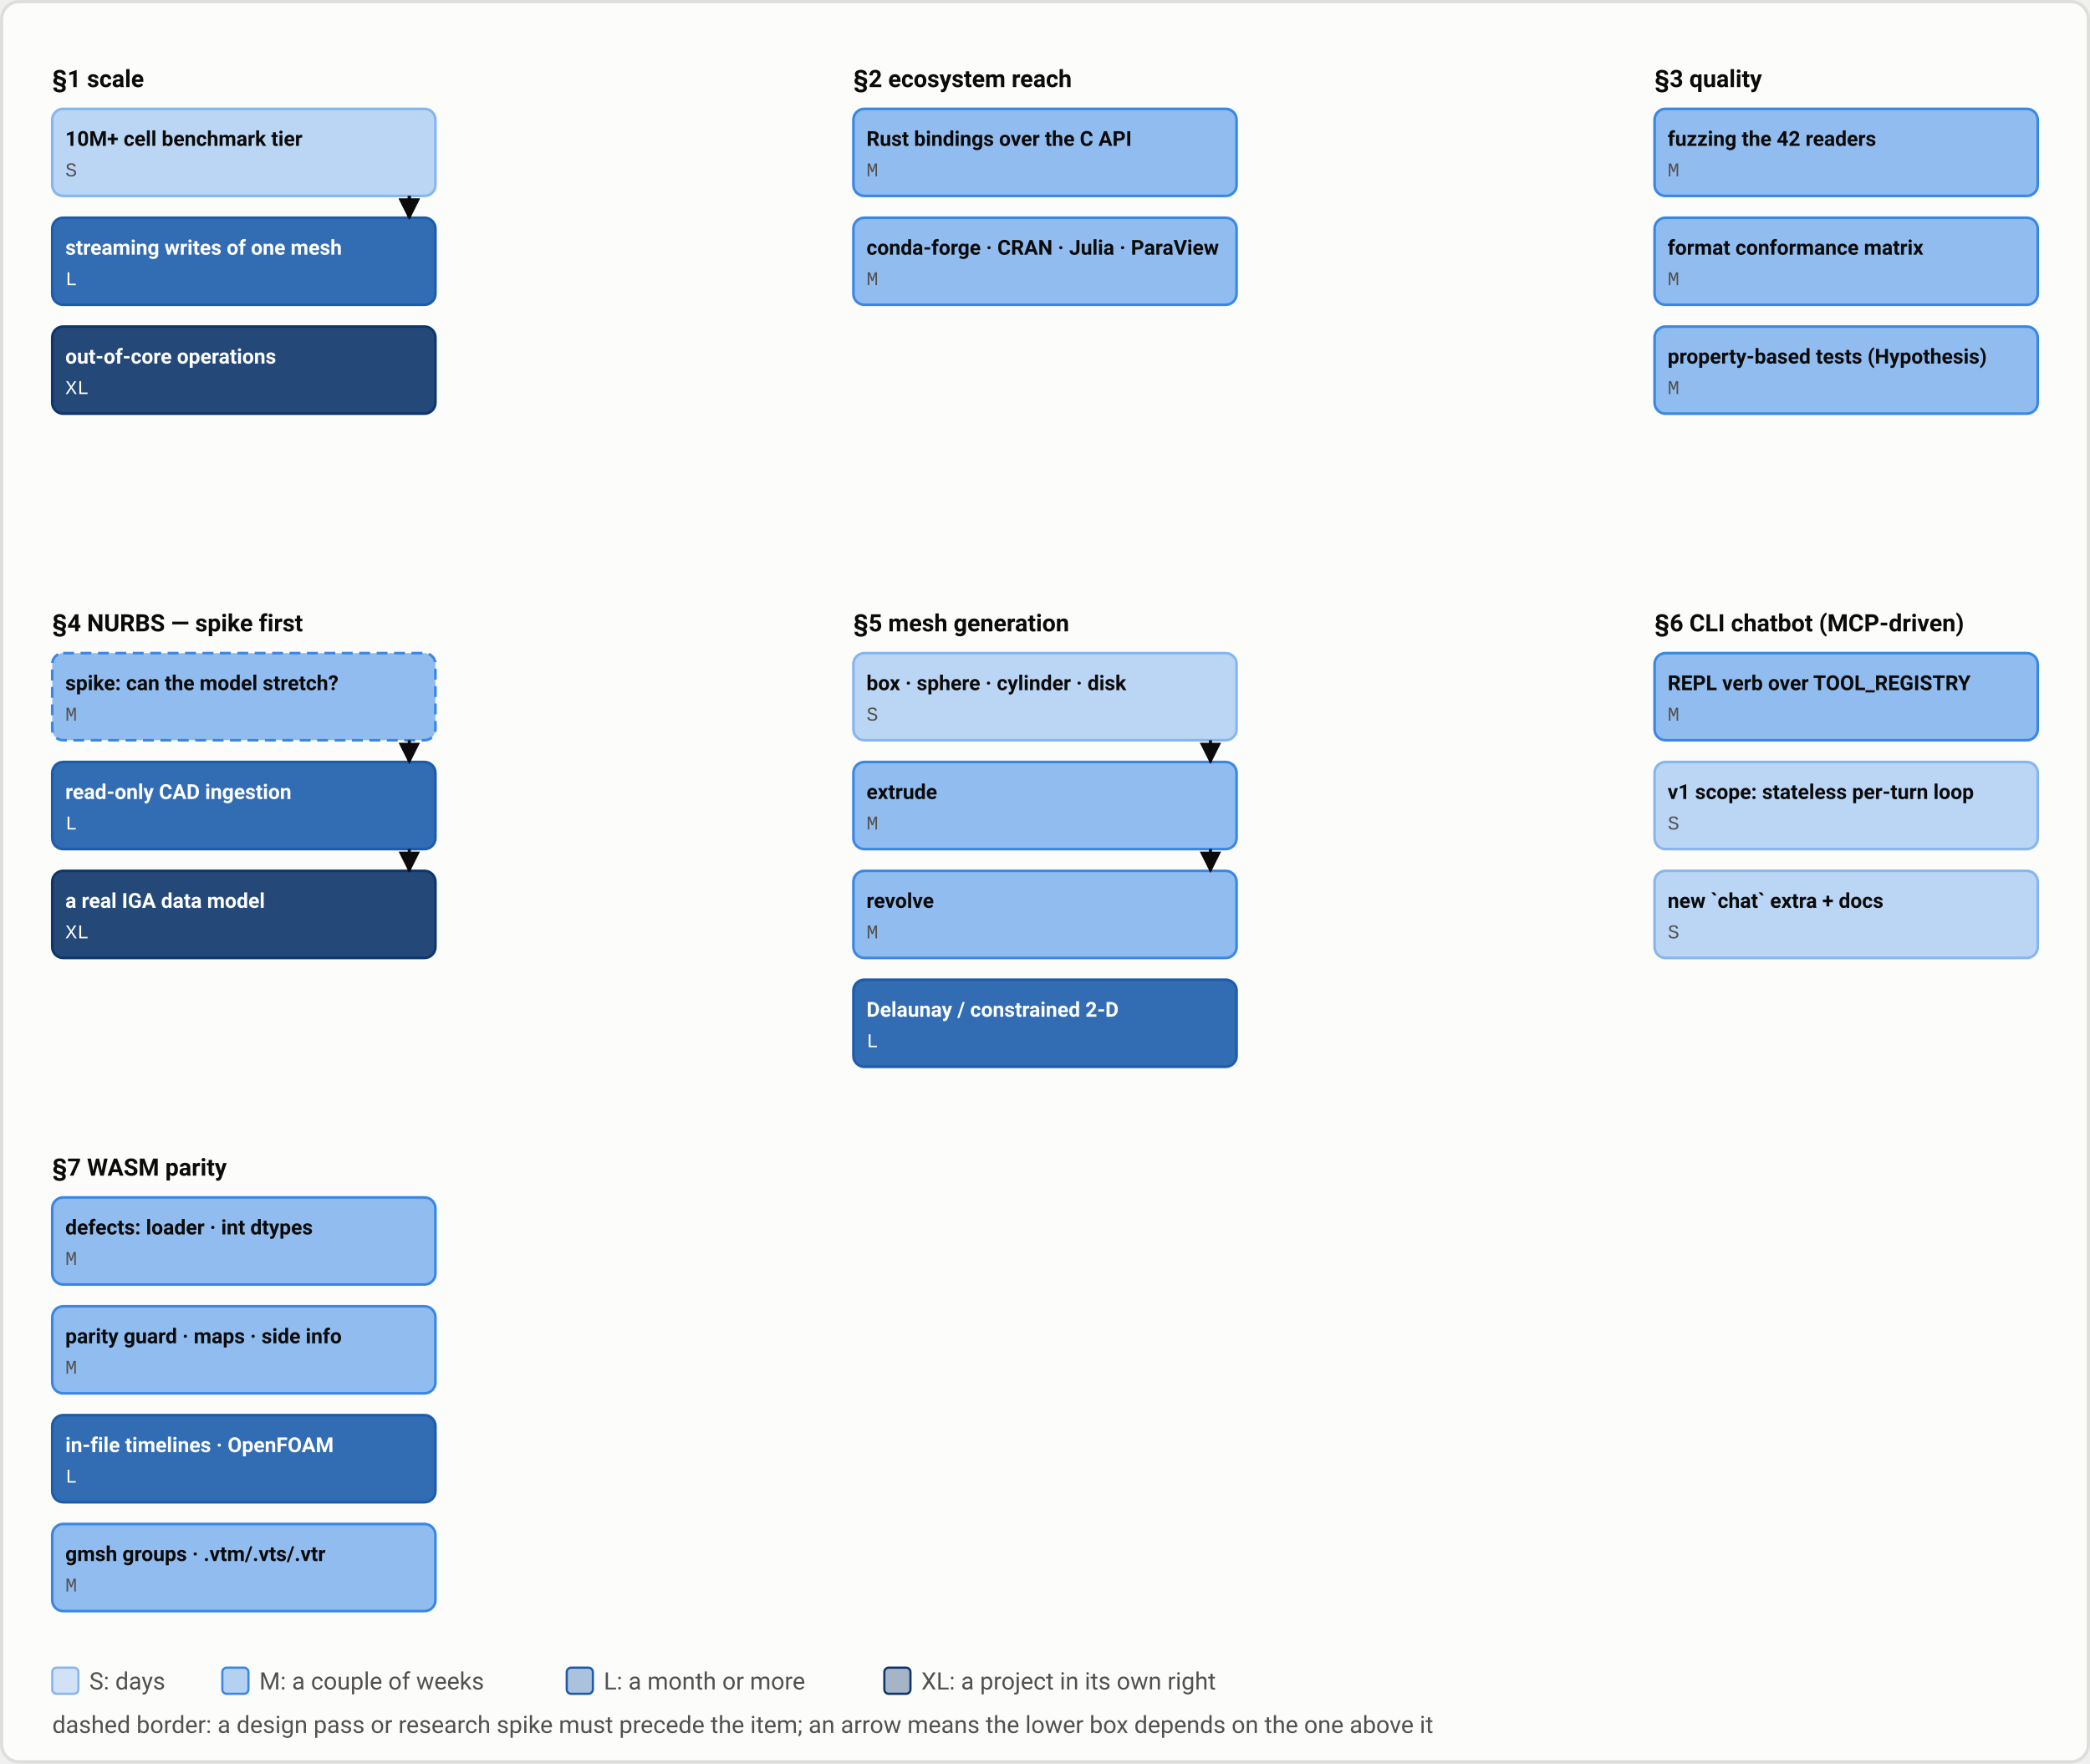
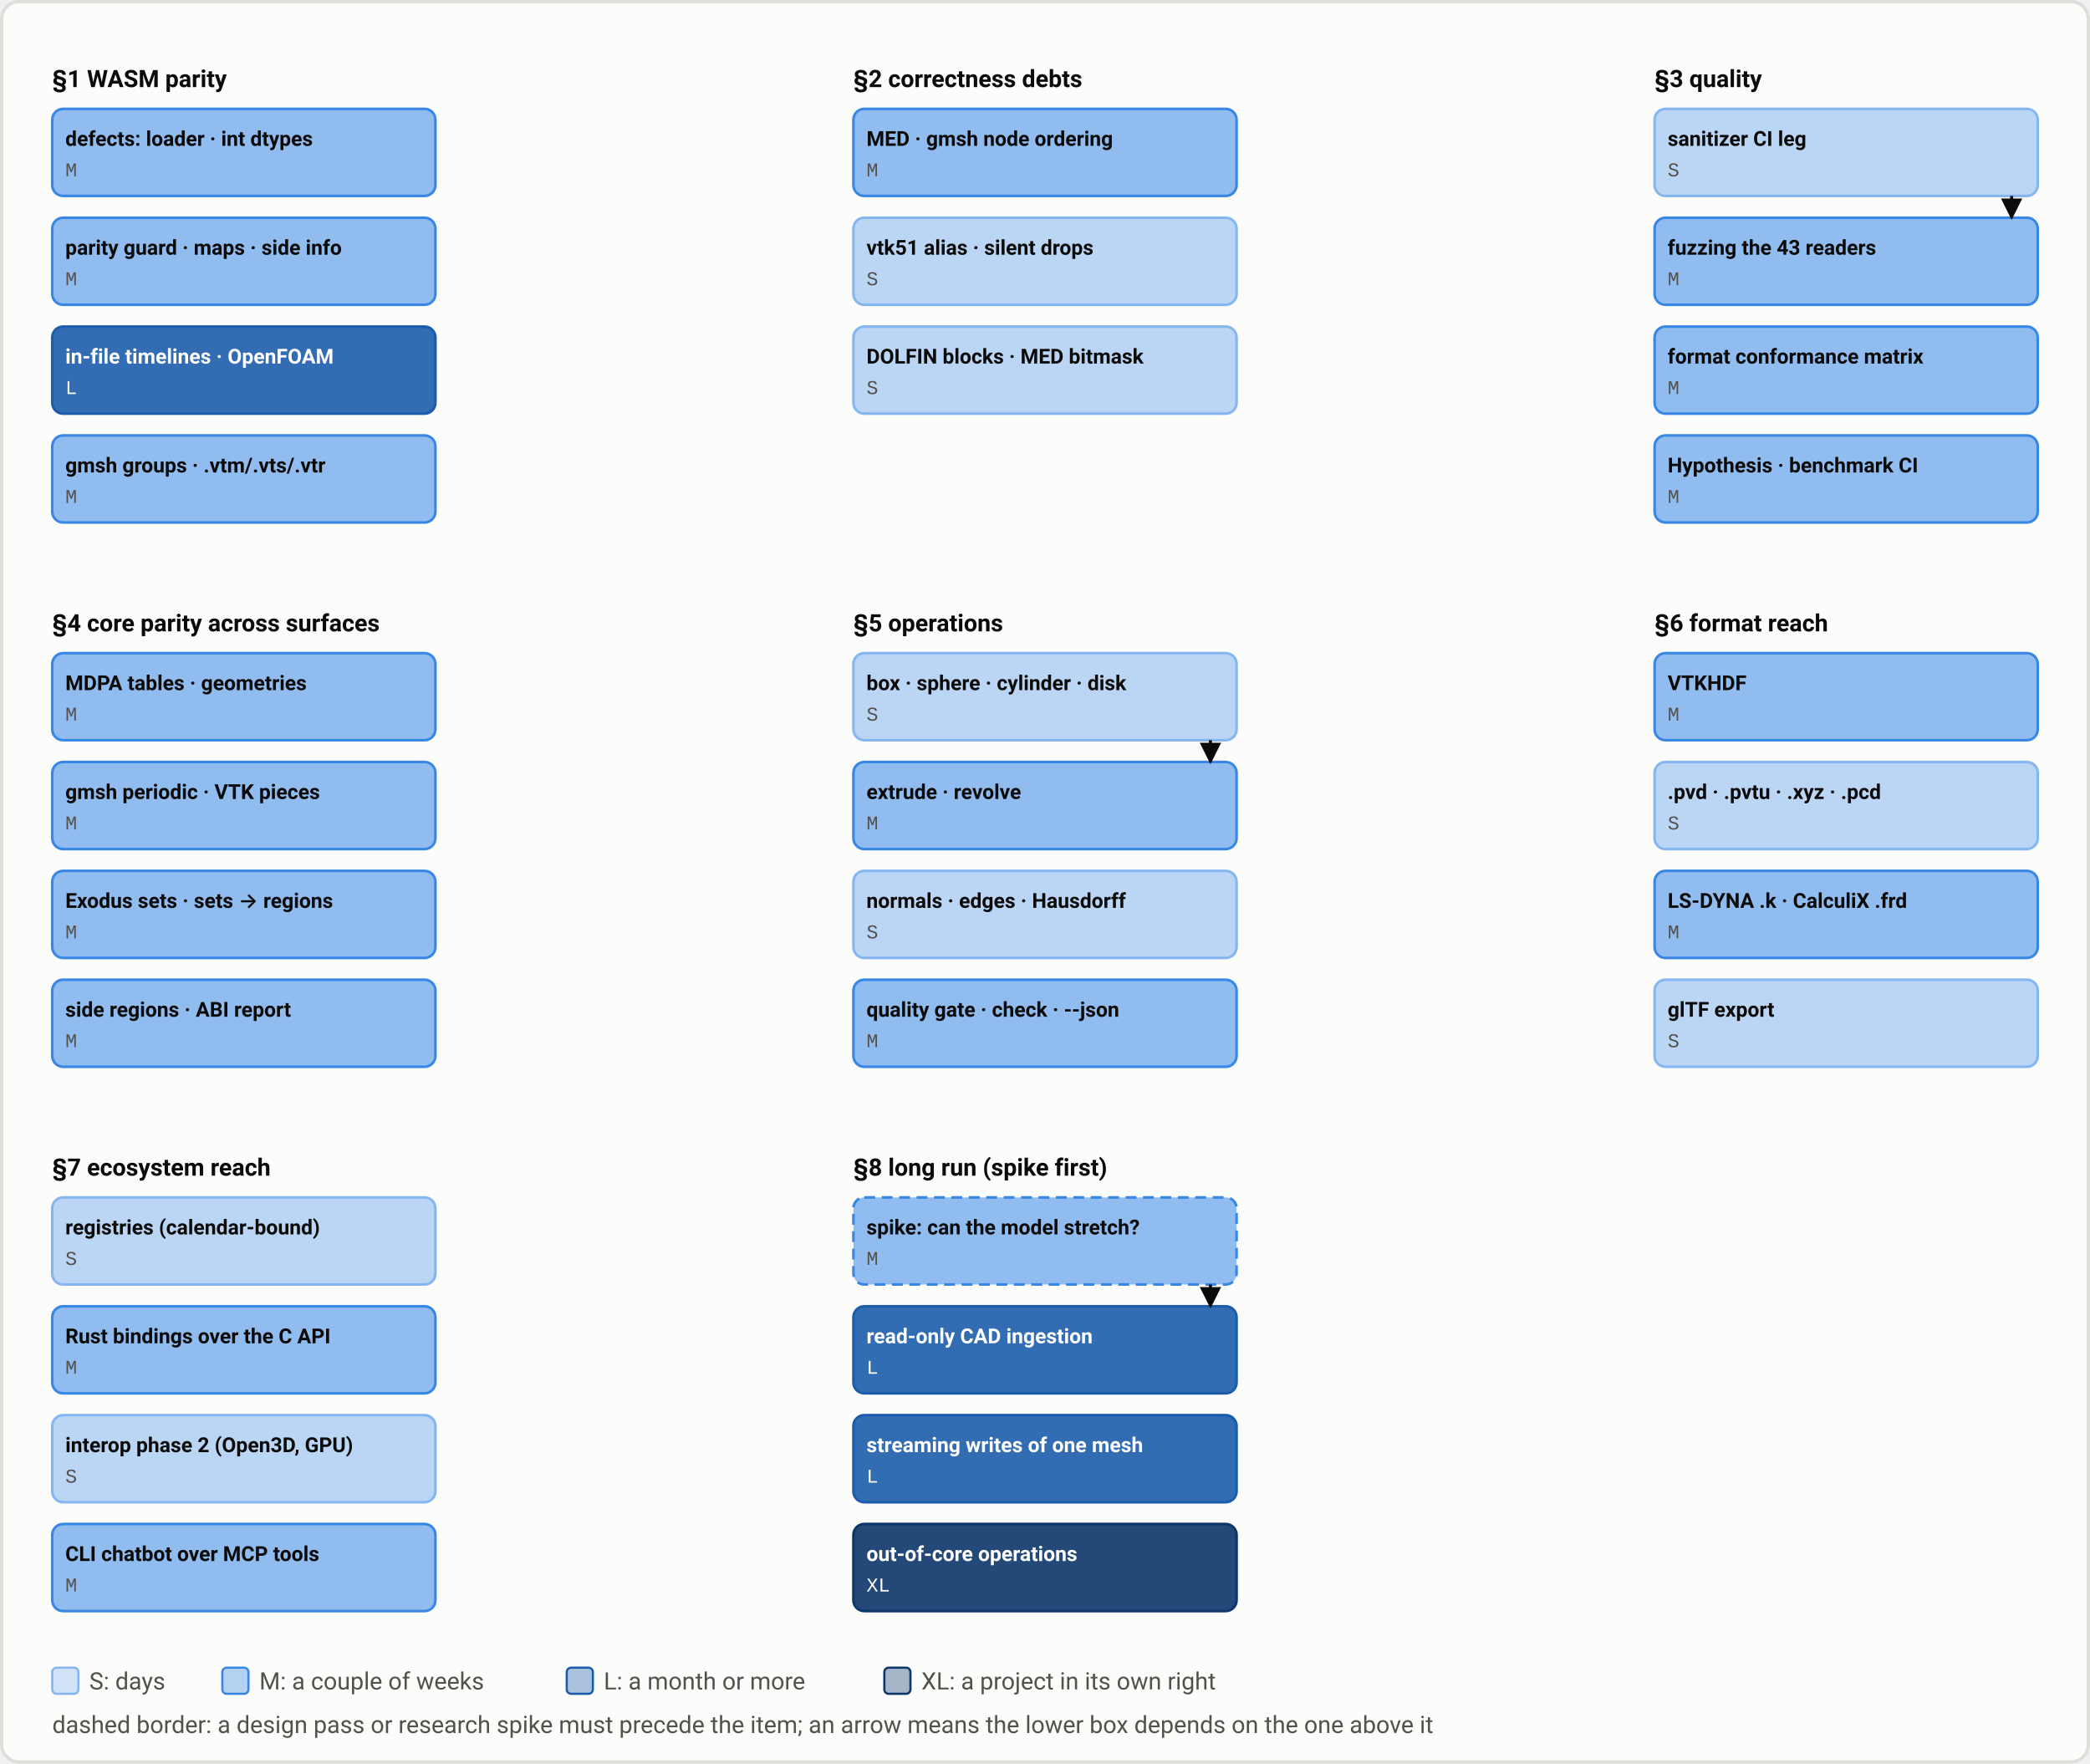
- <svg xmlns="http://www.w3.org/2000/svg" viewBox="0 0 960 810" width="960" height="810" font-family="system-ui, -apple-system, 'Segoe UI', Roboto, sans-serif" role="img" aria-label="The roadmap at a glance: open items by theme, shaded by effort, with their dependencies">
+ <svg xmlns="http://www.w3.org/2000/svg" viewBox="0 0 960 810" width="960" height="810" font-family="system-ui, -apple-system, 'Segoe UI', Roboto, sans-serif" role="img" aria-label="The roadmap at a glance: open items by section, in recommended order, shaded by effort">
  <defs>
    <marker id="arrow-0b0b0b" viewBox="0 0 10 10" refX="9" refY="5" markerWidth="7" markerHeight="7" orient="auto-start-reverse">
      <path d="M 0 0 L 10 5 L 0 10 z" fill="#0b0b0b" />
    </marker>
  </defs>
  <rect x="0.75" y="0.75" width="958.5" height="808.5" rx="8" fill="#fcfcfb" stroke="#dededa" stroke-width="1.5" />
-   <text x="24" y="40" font-family="system-ui, -apple-system, 'Segoe UI', Roboto, sans-serif" font-size="11" font-weight="700" fill="#0b0b0b">§1 scale</text>
-   <rect x="24" y="50" width="176" height="40" rx="5" fill="#86b6ef" fill-opacity="0.55" stroke="#86b6ef" stroke-width="1.2" />
-   <text x="30" y="67" font-family="system-ui, -apple-system, 'Segoe UI', Roboto, sans-serif" font-size="9.5" font-weight="600" fill="#0b0b0b">10M+ cell benchmark tier</text>
-   <text x="30" y="81" font-family="ui-monospace, SFMono-Regular, Menlo, Consolas, 'Liberation Mono', monospace" font-size="9" fill="#52514e">S</text>
-   <rect x="24" y="100" width="176" height="40" rx="5" fill="#1c5cab" fill-opacity="0.9" stroke="#1c5cab" stroke-width="1.2" />
-   <text x="30" y="117" font-family="system-ui, -apple-system, 'Segoe UI', Roboto, sans-serif" font-size="9.5" font-weight="600" fill="#ffffff">streaming writes of one mesh</text>
-   <text x="30" y="131" font-family="ui-monospace, SFMono-Regular, Menlo, Consolas, 'Liberation Mono', monospace" font-size="9" fill="#ffffff">L</text>
-   <rect x="24" y="150" width="176" height="40" rx="5" fill="#0d366b" fill-opacity="0.9" stroke="#0d366b" stroke-width="1.2" />
-   <text x="30" y="167" font-family="system-ui, -apple-system, 'Segoe UI', Roboto, sans-serif" font-size="9.5" font-weight="600" fill="#ffffff">out-of-core operations</text>
-   <text x="30" y="181" font-family="ui-monospace, SFMono-Regular, Menlo, Consolas, 'Liberation Mono', monospace" font-size="9" fill="#ffffff">XL</text>
-   <line x1="188" y1="90" x2="188" y2="100" stroke="#0b0b0b" stroke-width="1.4" marker-end="url(#arrow-0b0b0b)" />
-   <line x1="188" y1="90" x2="188" y2="100" stroke="#0b0b0b" stroke-width="1.4" marker-end="url(#arrow-0b0b0b)" />
-   <text x="392" y="40" font-family="system-ui, -apple-system, 'Segoe UI', Roboto, sans-serif" font-size="11" font-weight="700" fill="#0b0b0b">§2 ecosystem reach</text>
+   <text x="24" y="40" font-family="system-ui, -apple-system, 'Segoe UI', Roboto, sans-serif" font-size="11" font-weight="700" fill="#0b0b0b">§1 WASM parity</text>
+   <rect x="24" y="50" width="176" height="40" rx="5" fill="#3987e5" fill-opacity="0.55" stroke="#3987e5" stroke-width="1.2" />
+   <text x="30" y="67" font-family="system-ui, -apple-system, 'Segoe UI', Roboto, sans-serif" font-size="9.5" font-weight="600" fill="#0b0b0b">defects: loader · int dtypes</text>
+   <text x="30" y="81" font-family="ui-monospace, SFMono-Regular, Menlo, Consolas, 'Liberation Mono', monospace" font-size="9" fill="#52514e">M</text>
+   <rect x="24" y="100" width="176" height="40" rx="5" fill="#3987e5" fill-opacity="0.55" stroke="#3987e5" stroke-width="1.2" />
+   <text x="30" y="117" font-family="system-ui, -apple-system, 'Segoe UI', Roboto, sans-serif" font-size="9.5" font-weight="600" fill="#0b0b0b">parity guard · maps · side info</text>
+   <text x="30" y="131" font-family="ui-monospace, SFMono-Regular, Menlo, Consolas, 'Liberation Mono', monospace" font-size="9" fill="#52514e">M</text>
+   <rect x="24" y="150" width="176" height="40" rx="5" fill="#1c5cab" fill-opacity="0.9" stroke="#1c5cab" stroke-width="1.2" />
+   <text x="30" y="167" font-family="system-ui, -apple-system, 'Segoe UI', Roboto, sans-serif" font-size="9.5" font-weight="600" fill="#ffffff">in-file timelines · OpenFOAM</text>
+   <text x="30" y="181" font-family="ui-monospace, SFMono-Regular, Menlo, Consolas, 'Liberation Mono', monospace" font-size="9" fill="#ffffff">L</text>
+   <rect x="24" y="200" width="176" height="40" rx="5" fill="#3987e5" fill-opacity="0.55" stroke="#3987e5" stroke-width="1.2" />
+   <text x="30" y="217" font-family="system-ui, -apple-system, 'Segoe UI', Roboto, sans-serif" font-size="9.5" font-weight="600" fill="#0b0b0b">gmsh groups · .vtm/.vts/.vtr</text>
+   <text x="30" y="231" font-family="ui-monospace, SFMono-Regular, Menlo, Consolas, 'Liberation Mono', monospace" font-size="9" fill="#52514e">M</text>
+   <text x="392" y="40" font-family="system-ui, -apple-system, 'Segoe UI', Roboto, sans-serif" font-size="11" font-weight="700" fill="#0b0b0b">§2 correctness debts</text>
  <rect x="392" y="50" width="176" height="40" rx="5" fill="#3987e5" fill-opacity="0.55" stroke="#3987e5" stroke-width="1.2" />
-   <text x="398" y="67" font-family="system-ui, -apple-system, 'Segoe UI', Roboto, sans-serif" font-size="9.5" font-weight="600" fill="#0b0b0b">Rust bindings over the C API</text>
+   <text x="398" y="67" font-family="system-ui, -apple-system, 'Segoe UI', Roboto, sans-serif" font-size="9.5" font-weight="600" fill="#0b0b0b">MED · gmsh node ordering</text>
  <text x="398" y="81" font-family="ui-monospace, SFMono-Regular, Menlo, Consolas, 'Liberation Mono', monospace" font-size="9" fill="#52514e">M</text>
-   <rect x="392" y="100" width="176" height="40" rx="5" fill="#3987e5" fill-opacity="0.55" stroke="#3987e5" stroke-width="1.2" />
-   <text x="398" y="117" font-family="system-ui, -apple-system, 'Segoe UI', Roboto, sans-serif" font-size="9.5" font-weight="600" fill="#0b0b0b">conda-forge · CRAN · Julia · ParaView</text>
-   <text x="398" y="131" font-family="ui-monospace, SFMono-Regular, Menlo, Consolas, 'Liberation Mono', monospace" font-size="9" fill="#52514e">M</text>
+   <rect x="392" y="100" width="176" height="40" rx="5" fill="#86b6ef" fill-opacity="0.55" stroke="#86b6ef" stroke-width="1.2" />
+   <text x="398" y="117" font-family="system-ui, -apple-system, 'Segoe UI', Roboto, sans-serif" font-size="9.5" font-weight="600" fill="#0b0b0b">vtk51 alias · silent drops</text>
+   <text x="398" y="131" font-family="ui-monospace, SFMono-Regular, Menlo, Consolas, 'Liberation Mono', monospace" font-size="9" fill="#52514e">S</text>
+   <rect x="392" y="150" width="176" height="40" rx="5" fill="#86b6ef" fill-opacity="0.55" stroke="#86b6ef" stroke-width="1.2" />
+   <text x="398" y="167" font-family="system-ui, -apple-system, 'Segoe UI', Roboto, sans-serif" font-size="9.5" font-weight="600" fill="#0b0b0b">DOLFIN blocks · MED bitmask</text>
+   <text x="398" y="181" font-family="ui-monospace, SFMono-Regular, Menlo, Consolas, 'Liberation Mono', monospace" font-size="9" fill="#52514e">S</text>
  <text x="760" y="40" font-family="system-ui, -apple-system, 'Segoe UI', Roboto, sans-serif" font-size="11" font-weight="700" fill="#0b0b0b">§3 quality</text>
-   <rect x="760" y="50" width="176" height="40" rx="5" fill="#3987e5" fill-opacity="0.55" stroke="#3987e5" stroke-width="1.2" />
-   <text x="766" y="67" font-family="system-ui, -apple-system, 'Segoe UI', Roboto, sans-serif" font-size="9.5" font-weight="600" fill="#0b0b0b">fuzzing the 42 readers</text>
-   <text x="766" y="81" font-family="ui-monospace, SFMono-Regular, Menlo, Consolas, 'Liberation Mono', monospace" font-size="9" fill="#52514e">M</text>
+   <rect x="760" y="50" width="176" height="40" rx="5" fill="#86b6ef" fill-opacity="0.55" stroke="#86b6ef" stroke-width="1.2" />
+   <text x="766" y="67" font-family="system-ui, -apple-system, 'Segoe UI', Roboto, sans-serif" font-size="9.5" font-weight="600" fill="#0b0b0b">sanitizer CI leg</text>
+   <text x="766" y="81" font-family="ui-monospace, SFMono-Regular, Menlo, Consolas, 'Liberation Mono', monospace" font-size="9" fill="#52514e">S</text>
  <rect x="760" y="100" width="176" height="40" rx="5" fill="#3987e5" fill-opacity="0.55" stroke="#3987e5" stroke-width="1.2" />
-   <text x="766" y="117" font-family="system-ui, -apple-system, 'Segoe UI', Roboto, sans-serif" font-size="9.5" font-weight="600" fill="#0b0b0b">format conformance matrix</text>
+   <text x="766" y="117" font-family="system-ui, -apple-system, 'Segoe UI', Roboto, sans-serif" font-size="9.5" font-weight="600" fill="#0b0b0b">fuzzing the 43 readers</text>
  <text x="766" y="131" font-family="ui-monospace, SFMono-Regular, Menlo, Consolas, 'Liberation Mono', monospace" font-size="9" fill="#52514e">M</text>
  <rect x="760" y="150" width="176" height="40" rx="5" fill="#3987e5" fill-opacity="0.55" stroke="#3987e5" stroke-width="1.2" />
-   <text x="766" y="167" font-family="system-ui, -apple-system, 'Segoe UI', Roboto, sans-serif" font-size="9.5" font-weight="600" fill="#0b0b0b">property-based tests (Hypothesis)</text>
+   <text x="766" y="167" font-family="system-ui, -apple-system, 'Segoe UI', Roboto, sans-serif" font-size="9.5" font-weight="600" fill="#0b0b0b">format conformance matrix</text>
  <text x="766" y="181" font-family="ui-monospace, SFMono-Regular, Menlo, Consolas, 'Liberation Mono', monospace" font-size="9" fill="#52514e">M</text>
-   <text x="24" y="290" font-family="system-ui, -apple-system, 'Segoe UI', Roboto, sans-serif" font-size="11" font-weight="700" fill="#0b0b0b">§4 NURBS — spike first</text>
-   <rect x="24" y="300" width="176" height="40" rx="5" fill="#3987e5" fill-opacity="0.55" stroke="#3987e5" stroke-width="1.2" stroke-dasharray="5 3" />
-   <text x="30" y="317" font-family="system-ui, -apple-system, 'Segoe UI', Roboto, sans-serif" font-size="9.5" font-weight="600" fill="#0b0b0b">spike: can the model stretch?</text>
+   <rect x="760" y="200" width="176" height="40" rx="5" fill="#3987e5" fill-opacity="0.55" stroke="#3987e5" stroke-width="1.2" />
+   <text x="766" y="217" font-family="system-ui, -apple-system, 'Segoe UI', Roboto, sans-serif" font-size="9.5" font-weight="600" fill="#0b0b0b">Hypothesis · benchmark CI</text>
+   <text x="766" y="231" font-family="ui-monospace, SFMono-Regular, Menlo, Consolas, 'Liberation Mono', monospace" font-size="9" fill="#52514e">M</text>
+   <line x1="924" y1="90" x2="924" y2="100" stroke="#0b0b0b" stroke-width="1.4" marker-end="url(#arrow-0b0b0b)" />
+   <text x="24" y="290" font-family="system-ui, -apple-system, 'Segoe UI', Roboto, sans-serif" font-size="11" font-weight="700" fill="#0b0b0b">§4 core parity across surfaces</text>
+   <rect x="24" y="300" width="176" height="40" rx="5" fill="#3987e5" fill-opacity="0.55" stroke="#3987e5" stroke-width="1.2" />
+   <text x="30" y="317" font-family="system-ui, -apple-system, 'Segoe UI', Roboto, sans-serif" font-size="9.5" font-weight="600" fill="#0b0b0b">MDPA tables · geometries</text>
  <text x="30" y="331" font-family="ui-monospace, SFMono-Regular, Menlo, Consolas, 'Liberation Mono', monospace" font-size="9" fill="#52514e">M</text>
-   <rect x="24" y="350" width="176" height="40" rx="5" fill="#1c5cab" fill-opacity="0.9" stroke="#1c5cab" stroke-width="1.2" />
-   <text x="30" y="367" font-family="system-ui, -apple-system, 'Segoe UI', Roboto, sans-serif" font-size="9.5" font-weight="600" fill="#ffffff">read-only CAD ingestion</text>
-   <text x="30" y="381" font-family="ui-monospace, SFMono-Regular, Menlo, Consolas, 'Liberation Mono', monospace" font-size="9" fill="#ffffff">L</text>
-   <rect x="24" y="400" width="176" height="40" rx="5" fill="#0d366b" fill-opacity="0.9" stroke="#0d366b" stroke-width="1.2" />
-   <text x="30" y="417" font-family="system-ui, -apple-system, 'Segoe UI', Roboto, sans-serif" font-size="9.5" font-weight="600" fill="#ffffff">a real IGA data model</text>
-   <text x="30" y="431" font-family="ui-monospace, SFMono-Regular, Menlo, Consolas, 'Liberation Mono', monospace" font-size="9" fill="#ffffff">XL</text>
-   <line x1="188" y1="340" x2="188" y2="350" stroke="#0b0b0b" stroke-width="1.4" marker-end="url(#arrow-0b0b0b)" />
-   <line x1="188" y1="390" x2="188" y2="400" stroke="#0b0b0b" stroke-width="1.4" marker-end="url(#arrow-0b0b0b)" />
-   <text x="392" y="290" font-family="system-ui, -apple-system, 'Segoe UI', Roboto, sans-serif" font-size="11" font-weight="700" fill="#0b0b0b">§5 mesh generation</text>
+   <rect x="24" y="350" width="176" height="40" rx="5" fill="#3987e5" fill-opacity="0.55" stroke="#3987e5" stroke-width="1.2" />
+   <text x="30" y="367" font-family="system-ui, -apple-system, 'Segoe UI', Roboto, sans-serif" font-size="9.5" font-weight="600" fill="#0b0b0b">gmsh periodic · VTK pieces</text>
+   <text x="30" y="381" font-family="ui-monospace, SFMono-Regular, Menlo, Consolas, 'Liberation Mono', monospace" font-size="9" fill="#52514e">M</text>
+   <rect x="24" y="400" width="176" height="40" rx="5" fill="#3987e5" fill-opacity="0.55" stroke="#3987e5" stroke-width="1.2" />
+   <text x="30" y="417" font-family="system-ui, -apple-system, 'Segoe UI', Roboto, sans-serif" font-size="9.5" font-weight="600" fill="#0b0b0b">Exodus sets · sets → regions</text>
+   <text x="30" y="431" font-family="ui-monospace, SFMono-Regular, Menlo, Consolas, 'Liberation Mono', monospace" font-size="9" fill="#52514e">M</text>
+   <rect x="24" y="450" width="176" height="40" rx="5" fill="#3987e5" fill-opacity="0.55" stroke="#3987e5" stroke-width="1.2" />
+   <text x="30" y="467" font-family="system-ui, -apple-system, 'Segoe UI', Roboto, sans-serif" font-size="9.5" font-weight="600" fill="#0b0b0b">side regions · ABI report</text>
+   <text x="30" y="481" font-family="ui-monospace, SFMono-Regular, Menlo, Consolas, 'Liberation Mono', monospace" font-size="9" fill="#52514e">M</text>
+   <text x="392" y="290" font-family="system-ui, -apple-system, 'Segoe UI', Roboto, sans-serif" font-size="11" font-weight="700" fill="#0b0b0b">§5 operations</text>
  <rect x="392" y="300" width="176" height="40" rx="5" fill="#86b6ef" fill-opacity="0.55" stroke="#86b6ef" stroke-width="1.2" />
  <text x="398" y="317" font-family="system-ui, -apple-system, 'Segoe UI', Roboto, sans-serif" font-size="9.5" font-weight="600" fill="#0b0b0b">box · sphere · cylinder · disk</text>
  <text x="398" y="331" font-family="ui-monospace, SFMono-Regular, Menlo, Consolas, 'Liberation Mono', monospace" font-size="9" fill="#52514e">S</text>
  <rect x="392" y="350" width="176" height="40" rx="5" fill="#3987e5" fill-opacity="0.55" stroke="#3987e5" stroke-width="1.2" />
-   <text x="398" y="367" font-family="system-ui, -apple-system, 'Segoe UI', Roboto, sans-serif" font-size="9.5" font-weight="600" fill="#0b0b0b">extrude</text>
+   <text x="398" y="367" font-family="system-ui, -apple-system, 'Segoe UI', Roboto, sans-serif" font-size="9.5" font-weight="600" fill="#0b0b0b">extrude · revolve</text>
  <text x="398" y="381" font-family="ui-monospace, SFMono-Regular, Menlo, Consolas, 'Liberation Mono', monospace" font-size="9" fill="#52514e">M</text>
-   <rect x="392" y="400" width="176" height="40" rx="5" fill="#3987e5" fill-opacity="0.55" stroke="#3987e5" stroke-width="1.2" />
-   <text x="398" y="417" font-family="system-ui, -apple-system, 'Segoe UI', Roboto, sans-serif" font-size="9.5" font-weight="600" fill="#0b0b0b">revolve</text>
-   <text x="398" y="431" font-family="ui-monospace, SFMono-Regular, Menlo, Consolas, 'Liberation Mono', monospace" font-size="9" fill="#52514e">M</text>
-   <rect x="392" y="450" width="176" height="40" rx="5" fill="#1c5cab" fill-opacity="0.9" stroke="#1c5cab" stroke-width="1.2" />
-   <text x="398" y="467" font-family="system-ui, -apple-system, 'Segoe UI', Roboto, sans-serif" font-size="9.5" font-weight="600" fill="#ffffff">Delaunay / constrained 2-D</text>
-   <text x="398" y="481" font-family="ui-monospace, SFMono-Regular, Menlo, Consolas, 'Liberation Mono', monospace" font-size="9" fill="#ffffff">L</text>
+   <rect x="392" y="400" width="176" height="40" rx="5" fill="#86b6ef" fill-opacity="0.55" stroke="#86b6ef" stroke-width="1.2" />
+   <text x="398" y="417" font-family="system-ui, -apple-system, 'Segoe UI', Roboto, sans-serif" font-size="9.5" font-weight="600" fill="#0b0b0b">normals · edges · Hausdorff</text>
+   <text x="398" y="431" font-family="ui-monospace, SFMono-Regular, Menlo, Consolas, 'Liberation Mono', monospace" font-size="9" fill="#52514e">S</text>
+   <rect x="392" y="450" width="176" height="40" rx="5" fill="#3987e5" fill-opacity="0.55" stroke="#3987e5" stroke-width="1.2" />
+   <text x="398" y="467" font-family="system-ui, -apple-system, 'Segoe UI', Roboto, sans-serif" font-size="9.5" font-weight="600" fill="#0b0b0b">quality gate · check · --json</text>
+   <text x="398" y="481" font-family="ui-monospace, SFMono-Regular, Menlo, Consolas, 'Liberation Mono', monospace" font-size="9" fill="#52514e">M</text>
  <line x1="556" y1="340" x2="556" y2="350" stroke="#0b0b0b" stroke-width="1.4" marker-end="url(#arrow-0b0b0b)" />
-   <line x1="556" y1="390" x2="556" y2="400" stroke="#0b0b0b" stroke-width="1.4" marker-end="url(#arrow-0b0b0b)" />
-   <text x="760" y="290" font-family="system-ui, -apple-system, 'Segoe UI', Roboto, sans-serif" font-size="11" font-weight="700" fill="#0b0b0b">§6 CLI chatbot (MCP-driven)</text>
+   <text x="760" y="290" font-family="system-ui, -apple-system, 'Segoe UI', Roboto, sans-serif" font-size="11" font-weight="700" fill="#0b0b0b">§6 format reach</text>
  <rect x="760" y="300" width="176" height="40" rx="5" fill="#3987e5" fill-opacity="0.55" stroke="#3987e5" stroke-width="1.2" />
-   <text x="766" y="317" font-family="system-ui, -apple-system, 'Segoe UI', Roboto, sans-serif" font-size="9.5" font-weight="600" fill="#0b0b0b">REPL verb over TOOL_REGISTRY</text>
+   <text x="766" y="317" font-family="system-ui, -apple-system, 'Segoe UI', Roboto, sans-serif" font-size="9.5" font-weight="600" fill="#0b0b0b">VTKHDF</text>
  <text x="766" y="331" font-family="ui-monospace, SFMono-Regular, Menlo, Consolas, 'Liberation Mono', monospace" font-size="9" fill="#52514e">M</text>
  <rect x="760" y="350" width="176" height="40" rx="5" fill="#86b6ef" fill-opacity="0.55" stroke="#86b6ef" stroke-width="1.2" />
-   <text x="766" y="367" font-family="system-ui, -apple-system, 'Segoe UI', Roboto, sans-serif" font-size="9.5" font-weight="600" fill="#0b0b0b">v1 scope: stateless per-turn loop</text>
+   <text x="766" y="367" font-family="system-ui, -apple-system, 'Segoe UI', Roboto, sans-serif" font-size="9.5" font-weight="600" fill="#0b0b0b">.pvd · .pvtu · .xyz · .pcd</text>
  <text x="766" y="381" font-family="ui-monospace, SFMono-Regular, Menlo, Consolas, 'Liberation Mono', monospace" font-size="9" fill="#52514e">S</text>
-   <rect x="760" y="400" width="176" height="40" rx="5" fill="#86b6ef" fill-opacity="0.55" stroke="#86b6ef" stroke-width="1.2" />
-   <text x="766" y="417" font-family="system-ui, -apple-system, 'Segoe UI', Roboto, sans-serif" font-size="9.5" font-weight="600" fill="#0b0b0b">new `chat` extra + docs</text>
-   <text x="766" y="431" font-family="ui-monospace, SFMono-Regular, Menlo, Consolas, 'Liberation Mono', monospace" font-size="9" fill="#52514e">S</text>
-   <text x="24" y="540" font-family="system-ui, -apple-system, 'Segoe UI', Roboto, sans-serif" font-size="11" font-weight="700" fill="#0b0b0b">§7 WASM parity</text>
-   <rect x="24" y="550" width="176" height="40" rx="5" fill="#3987e5" fill-opacity="0.55" stroke="#3987e5" stroke-width="1.2" />
-   <text x="30" y="567" font-family="system-ui, -apple-system, 'Segoe UI', Roboto, sans-serif" font-size="9.5" font-weight="600" fill="#0b0b0b">defects: loader · int dtypes</text>
-   <text x="30" y="581" font-family="ui-monospace, SFMono-Regular, Menlo, Consolas, 'Liberation Mono', monospace" font-size="9" fill="#52514e">M</text>
+   <rect x="760" y="400" width="176" height="40" rx="5" fill="#3987e5" fill-opacity="0.55" stroke="#3987e5" stroke-width="1.2" />
+   <text x="766" y="417" font-family="system-ui, -apple-system, 'Segoe UI', Roboto, sans-serif" font-size="9.5" font-weight="600" fill="#0b0b0b">LS-DYNA .k · CalculiX .frd</text>
+   <text x="766" y="431" font-family="ui-monospace, SFMono-Regular, Menlo, Consolas, 'Liberation Mono', monospace" font-size="9" fill="#52514e">M</text>
+   <rect x="760" y="450" width="176" height="40" rx="5" fill="#86b6ef" fill-opacity="0.55" stroke="#86b6ef" stroke-width="1.2" />
+   <text x="766" y="467" font-family="system-ui, -apple-system, 'Segoe UI', Roboto, sans-serif" font-size="9.5" font-weight="600" fill="#0b0b0b">glTF export</text>
+   <text x="766" y="481" font-family="ui-monospace, SFMono-Regular, Menlo, Consolas, 'Liberation Mono', monospace" font-size="9" fill="#52514e">S</text>
+   <text x="24" y="540" font-family="system-ui, -apple-system, 'Segoe UI', Roboto, sans-serif" font-size="11" font-weight="700" fill="#0b0b0b">§7 ecosystem reach</text>
+   <rect x="24" y="550" width="176" height="40" rx="5" fill="#86b6ef" fill-opacity="0.55" stroke="#86b6ef" stroke-width="1.2" />
+   <text x="30" y="567" font-family="system-ui, -apple-system, 'Segoe UI', Roboto, sans-serif" font-size="9.5" font-weight="600" fill="#0b0b0b">registries (calendar-bound)</text>
+   <text x="30" y="581" font-family="ui-monospace, SFMono-Regular, Menlo, Consolas, 'Liberation Mono', monospace" font-size="9" fill="#52514e">S</text>
  <rect x="24" y="600" width="176" height="40" rx="5" fill="#3987e5" fill-opacity="0.55" stroke="#3987e5" stroke-width="1.2" />
-   <text x="30" y="617" font-family="system-ui, -apple-system, 'Segoe UI', Roboto, sans-serif" font-size="9.5" font-weight="600" fill="#0b0b0b">parity guard · maps · side info</text>
+   <text x="30" y="617" font-family="system-ui, -apple-system, 'Segoe UI', Roboto, sans-serif" font-size="9.5" font-weight="600" fill="#0b0b0b">Rust bindings over the C API</text>
  <text x="30" y="631" font-family="ui-monospace, SFMono-Regular, Menlo, Consolas, 'Liberation Mono', monospace" font-size="9" fill="#52514e">M</text>
-   <rect x="24" y="650" width="176" height="40" rx="5" fill="#1c5cab" fill-opacity="0.9" stroke="#1c5cab" stroke-width="1.2" />
-   <text x="30" y="667" font-family="system-ui, -apple-system, 'Segoe UI', Roboto, sans-serif" font-size="9.5" font-weight="600" fill="#ffffff">in-file timelines · OpenFOAM</text>
-   <text x="30" y="681" font-family="ui-monospace, SFMono-Regular, Menlo, Consolas, 'Liberation Mono', monospace" font-size="9" fill="#ffffff">L</text>
+   <rect x="24" y="650" width="176" height="40" rx="5" fill="#86b6ef" fill-opacity="0.55" stroke="#86b6ef" stroke-width="1.2" />
+   <text x="30" y="667" font-family="system-ui, -apple-system, 'Segoe UI', Roboto, sans-serif" font-size="9.5" font-weight="600" fill="#0b0b0b">interop phase 2 (Open3D, GPU)</text>
+   <text x="30" y="681" font-family="ui-monospace, SFMono-Regular, Menlo, Consolas, 'Liberation Mono', monospace" font-size="9" fill="#52514e">S</text>
  <rect x="24" y="700" width="176" height="40" rx="5" fill="#3987e5" fill-opacity="0.55" stroke="#3987e5" stroke-width="1.2" />
-   <text x="30" y="717" font-family="system-ui, -apple-system, 'Segoe UI', Roboto, sans-serif" font-size="9.5" font-weight="600" fill="#0b0b0b">gmsh groups · .vtm/.vts/.vtr</text>
+   <text x="30" y="717" font-family="system-ui, -apple-system, 'Segoe UI', Roboto, sans-serif" font-size="9.5" font-weight="600" fill="#0b0b0b">CLI chatbot over MCP tools</text>
  <text x="30" y="731" font-family="ui-monospace, SFMono-Regular, Menlo, Consolas, 'Liberation Mono', monospace" font-size="9" fill="#52514e">M</text>
+   <text x="392" y="540" font-family="system-ui, -apple-system, 'Segoe UI', Roboto, sans-serif" font-size="11" font-weight="700" fill="#0b0b0b">§8 long run (spike first)</text>
+   <rect x="392" y="550" width="176" height="40" rx="5" fill="#3987e5" fill-opacity="0.55" stroke="#3987e5" stroke-width="1.2" stroke-dasharray="5 3" />
+   <text x="398" y="567" font-family="system-ui, -apple-system, 'Segoe UI', Roboto, sans-serif" font-size="9.5" font-weight="600" fill="#0b0b0b">spike: can the model stretch?</text>
+   <text x="398" y="581" font-family="ui-monospace, SFMono-Regular, Menlo, Consolas, 'Liberation Mono', monospace" font-size="9" fill="#52514e">M</text>
+   <rect x="392" y="600" width="176" height="40" rx="5" fill="#1c5cab" fill-opacity="0.9" stroke="#1c5cab" stroke-width="1.2" />
+   <text x="398" y="617" font-family="system-ui, -apple-system, 'Segoe UI', Roboto, sans-serif" font-size="9.5" font-weight="600" fill="#ffffff">read-only CAD ingestion</text>
+   <text x="398" y="631" font-family="ui-monospace, SFMono-Regular, Menlo, Consolas, 'Liberation Mono', monospace" font-size="9" fill="#ffffff">L</text>
+   <rect x="392" y="650" width="176" height="40" rx="5" fill="#1c5cab" fill-opacity="0.9" stroke="#1c5cab" stroke-width="1.2" />
+   <text x="398" y="667" font-family="system-ui, -apple-system, 'Segoe UI', Roboto, sans-serif" font-size="9.5" font-weight="600" fill="#ffffff">streaming writes of one mesh</text>
+   <text x="398" y="681" font-family="ui-monospace, SFMono-Regular, Menlo, Consolas, 'Liberation Mono', monospace" font-size="9" fill="#ffffff">L</text>
+   <rect x="392" y="700" width="176" height="40" rx="5" fill="#0d366b" fill-opacity="0.9" stroke="#0d366b" stroke-width="1.2" />
+   <text x="398" y="717" font-family="system-ui, -apple-system, 'Segoe UI', Roboto, sans-serif" font-size="9.5" font-weight="600" fill="#ffffff">out-of-core operations</text>
+   <text x="398" y="731" font-family="ui-monospace, SFMono-Regular, Menlo, Consolas, 'Liberation Mono', monospace" font-size="9" fill="#ffffff">XL</text>
+   <line x1="556" y1="590" x2="556" y2="600" stroke="#0b0b0b" stroke-width="1.4" marker-end="url(#arrow-0b0b0b)" />
  <rect x="24" y="766" width="12" height="12" rx="2" fill="#86b6ef" fill-opacity="0.36" stroke="#86b6ef" stroke-width="1" />
  <text x="41" y="776" font-family="system-ui, -apple-system, 'Segoe UI', Roboto, sans-serif" font-size="11" fill="#52514e">S: days</text>
  <rect x="102.12" y="766" width="12" height="12" rx="2" fill="#3987e5" fill-opacity="0.36" stroke="#3987e5" stroke-width="1" />
  <text x="119.12" y="776" font-family="system-ui, -apple-system, 'Segoe UI', Roboto, sans-serif" font-size="11" fill="#52514e">M: a couple of weeks</text>
  <rect x="260.32" y="766" width="12" height="12" rx="2" fill="#1c5cab" fill-opacity="0.36" stroke="#1c5cab" stroke-width="1" />
  <text x="277.32" y="776" font-family="system-ui, -apple-system, 'Segoe UI', Roboto, sans-serif" font-size="11" fill="#52514e">L: a month or more</text>
  <rect x="406.2" y="766" width="12" height="12" rx="2" fill="#0d366b" fill-opacity="0.36" stroke="#0d366b" stroke-width="1" />
  <text x="423.2" y="776" font-family="system-ui, -apple-system, 'Segoe UI', Roboto, sans-serif" font-size="11" fill="#52514e">XL: a project in its own right</text>
  <text x="24" y="796" font-family="system-ui, -apple-system, 'Segoe UI', Roboto, sans-serif" font-size="11" fill="#52514e">dashed border: a design pass or research spike must precede the item; an arrow means the lower box depends on the one above it</text>
</svg>
